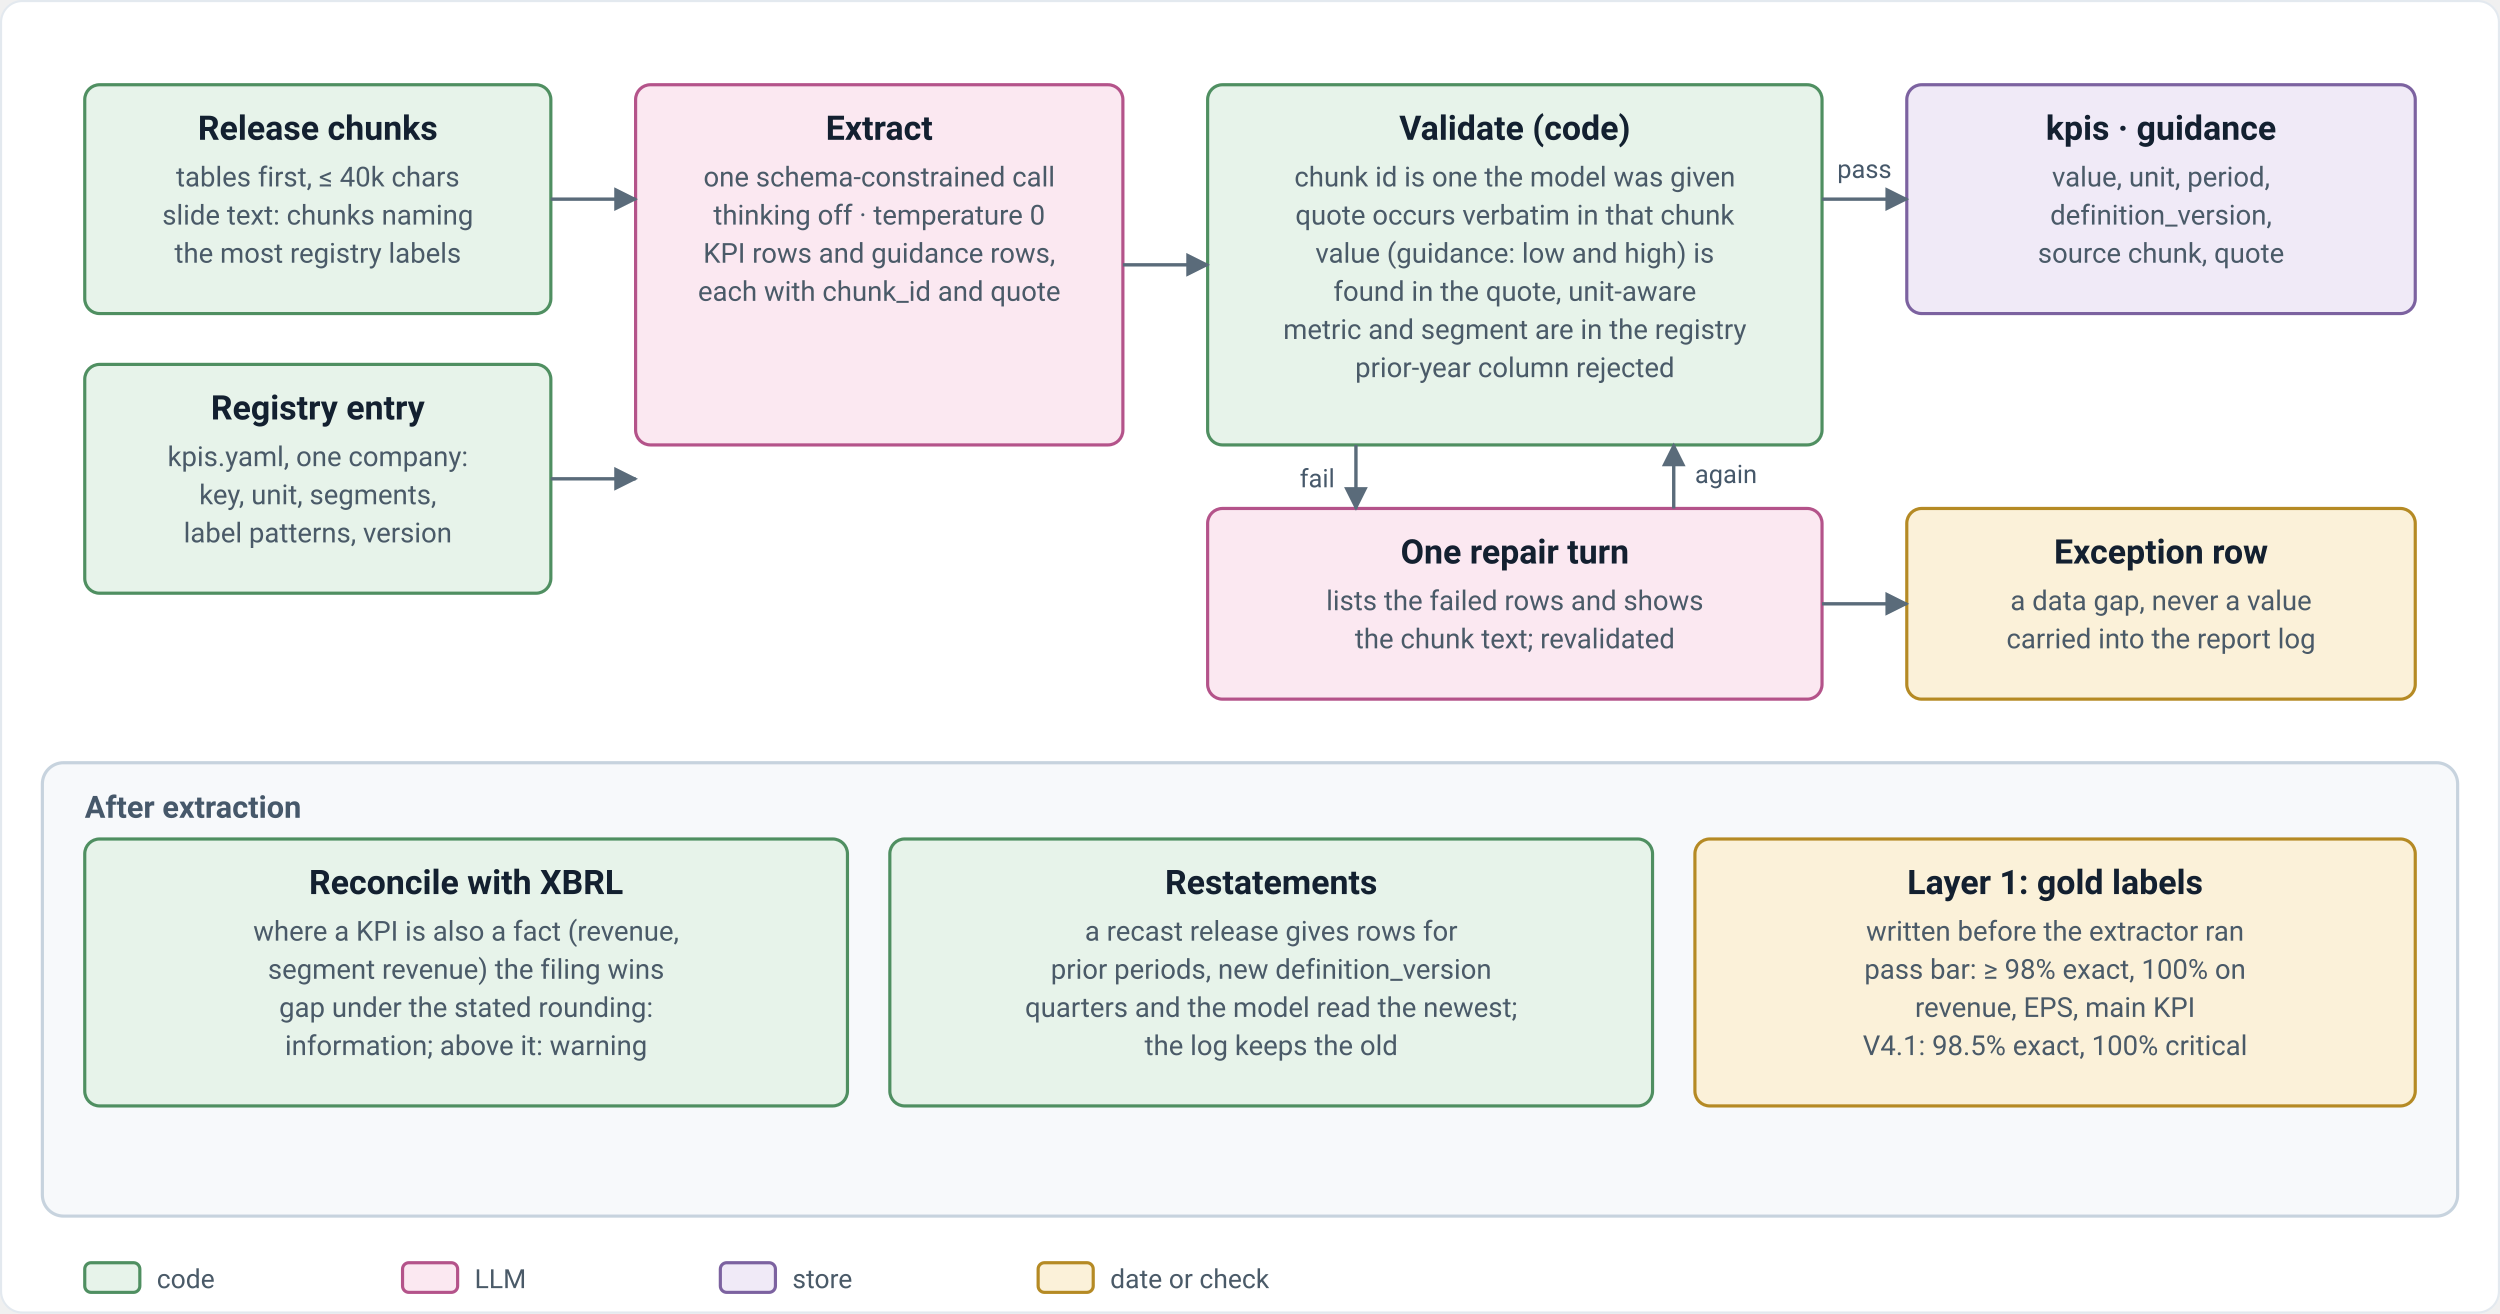
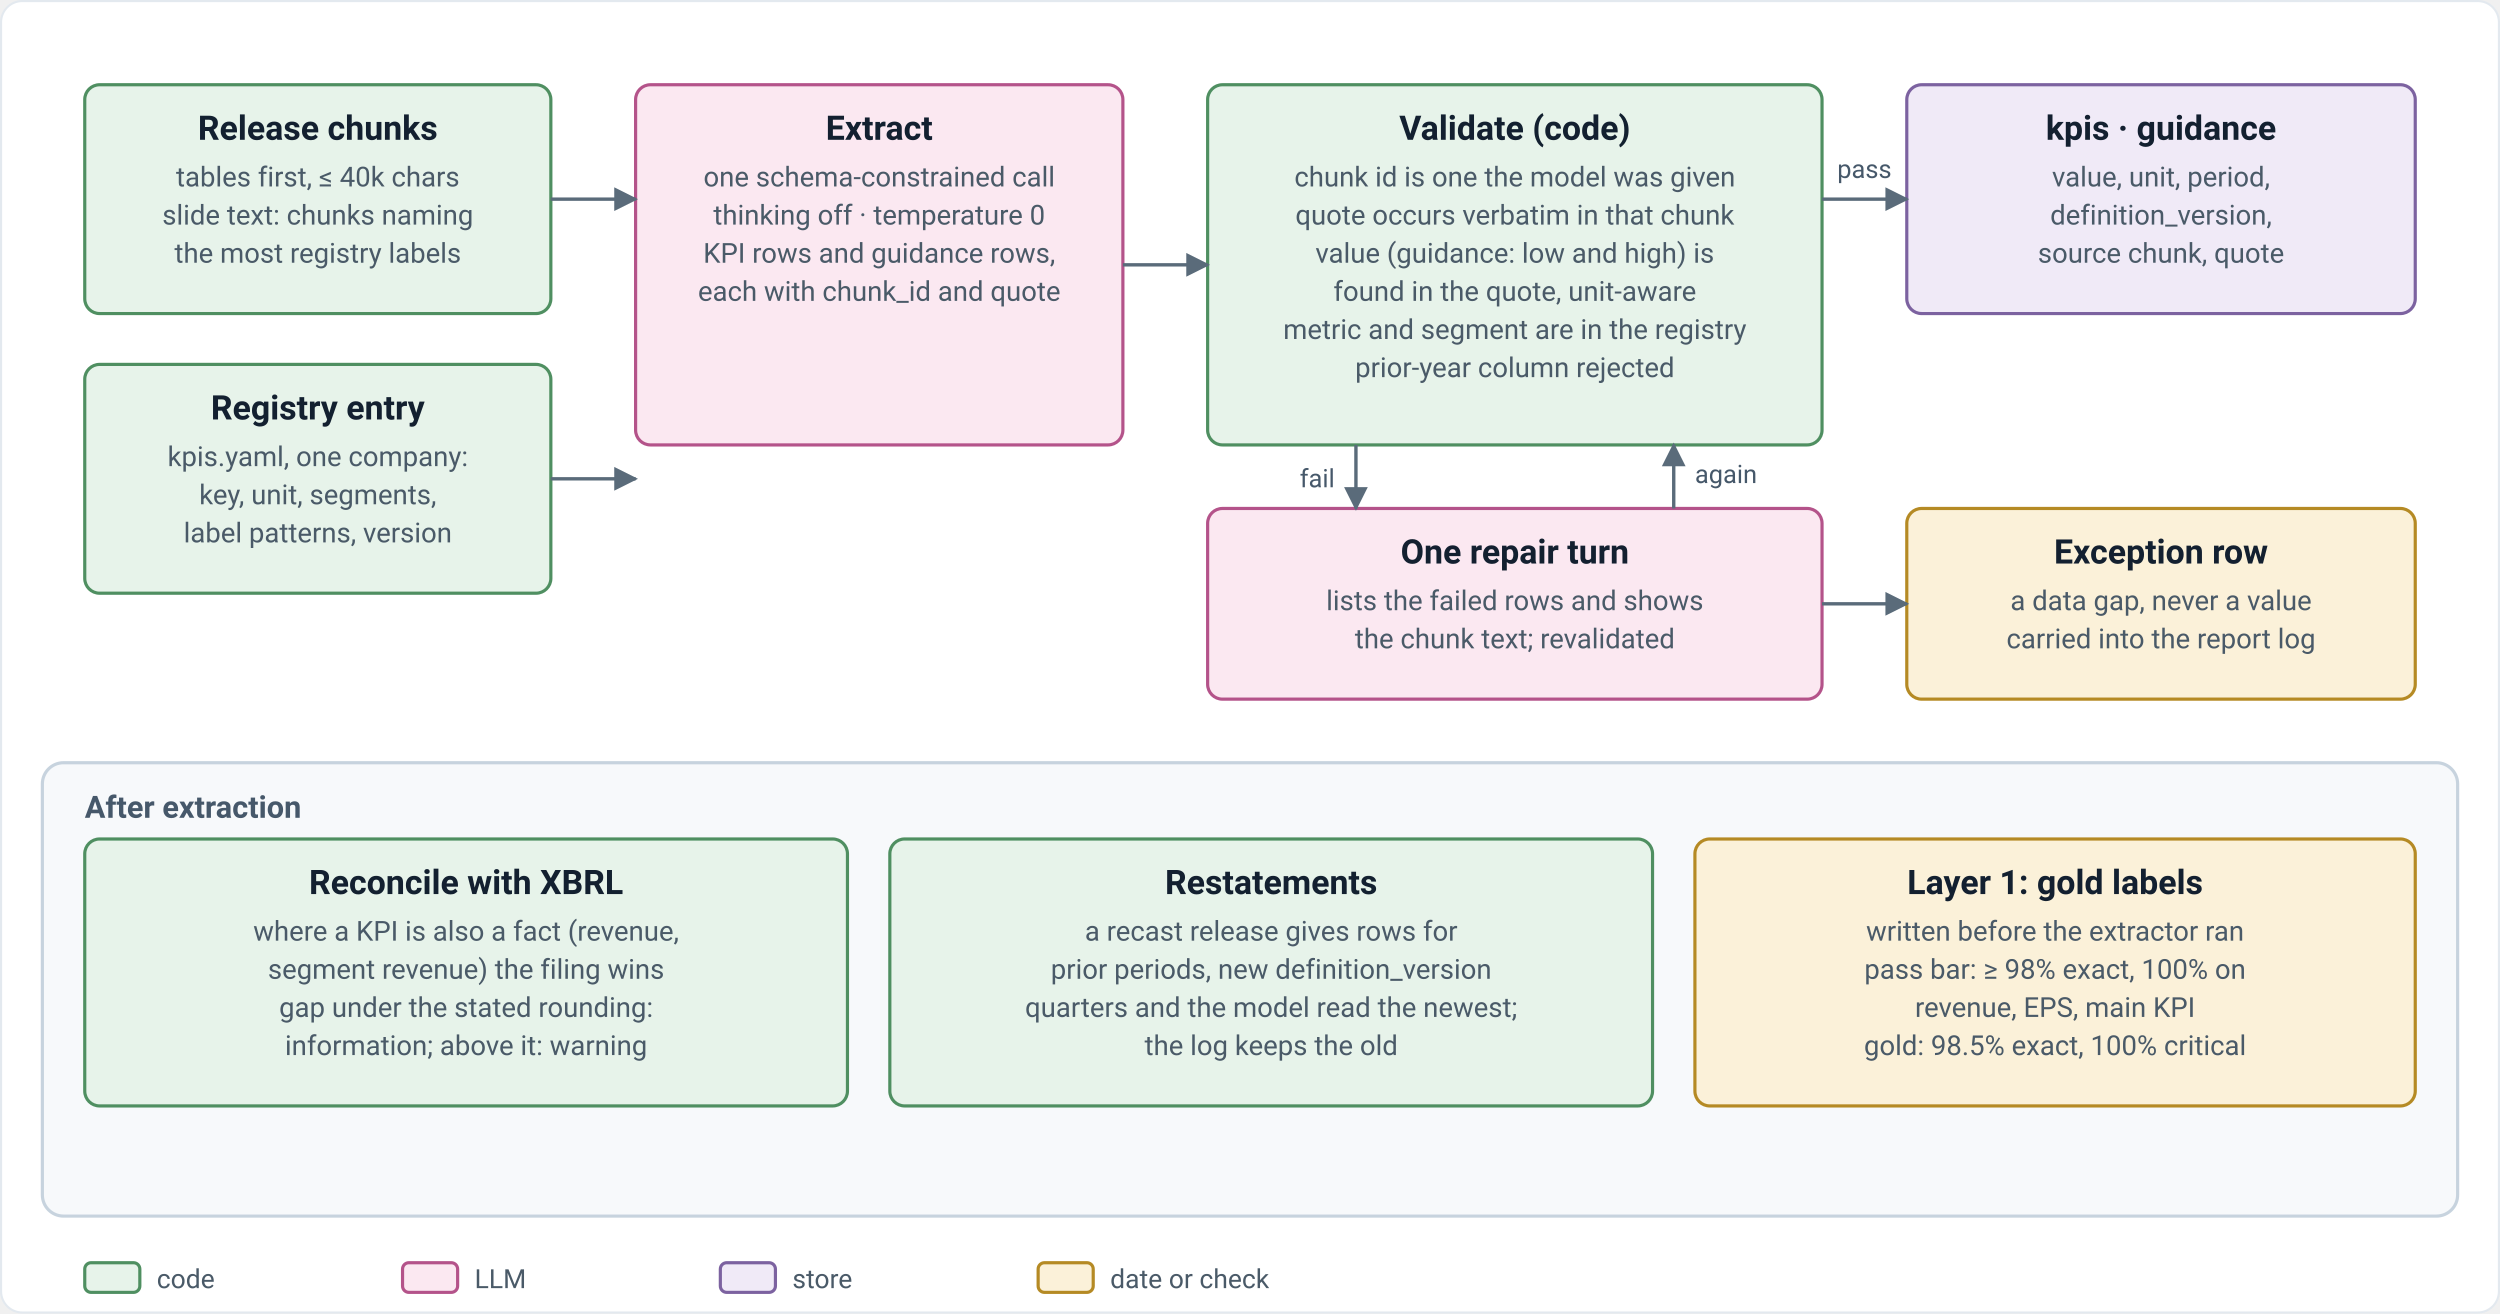
<svg xmlns="http://www.w3.org/2000/svg" width="1180" height="620" viewBox="0 0 1180 620" role="img" aria-labelledby="svgtitle svgdesc" font-family="system-ui, -apple-system, 'Segoe UI', Roboto, 'Helvetica Neue', Arial, sans-serif">
  <style>
-     .plan { stroke-dasharray: 6 4; }
    @media (prefers-color-scheme: dark) {
      .bg    { fill: #0f1419; stroke: #2b3540; }
      .panel { fill: #151c24; stroke: #3a4753; }
      .ext   { fill: #16283c; stroke: #6f9dc8; }
      .work  { fill: #16301f; stroke: #63ab77; }
      .llm   { fill: #3a1a2c; stroke: #d487b0; }
      .sink  { fill: #241b33; stroke: #a186c4; }
      .gate  { fill: #3a2f14; stroke: #d4a84a; }
      .name  { fill: #e6edf3; }
      .sub   { fill: #9fb0c0; }
      .ptitle{ fill: #93a4b4; }
      .edge  { stroke: #8496a6; }
      .elabel{ fill: #93a4b4; }
      #arrow &gt; path { fill: #8496a6; }
    }
  </style>
  <defs>
    <marker id="arrow" viewBox="0 0 10 10" refX="9" refY="5" markerWidth="7" markerHeight="7" orient="auto-start-reverse">
      <path d="M 0 0 L 10 5 L 0 10 z" fill="#5a6b7a" />
    </marker>
  </defs>
  <rect class="bg" x="0.5" y="0.5" width="1179" height="619" rx="10" fill="#ffffff" stroke="#e3e9ef" />
  <rect class="work" x="40" y="40" width="220" height="108" rx="7" fill="#e7f3ea" stroke="#4f8f61" stroke-width="1.5" />
  <text class="name" x="150.0" y="66" text-anchor="middle" font-size="16" font-weight="600" fill="#132030">Release chunks</text>
  <text class="sub" x="150.0" y="88" text-anchor="middle" font-size="13" fill="#4a5a68">tables first, ≤ 40k chars</text>
  <text class="sub" x="150.0" y="106" text-anchor="middle" font-size="13" fill="#4a5a68">slide text: chunks naming</text>
  <text class="sub" x="150.0" y="124" text-anchor="middle" font-size="13" fill="#4a5a68">the most registry labels</text>
  <rect class="work" x="40" y="172" width="220" height="108" rx="7" fill="#e7f3ea" stroke="#4f8f61" stroke-width="1.5" />
  <text class="name" x="150.0" y="198" text-anchor="middle" font-size="16" font-weight="600" fill="#132030">Registry entry</text>
  <text class="sub" x="150.0" y="220" text-anchor="middle" font-size="13" fill="#4a5a68">kpis.yaml, one company:</text>
  <text class="sub" x="150.0" y="238" text-anchor="middle" font-size="13" fill="#4a5a68">key, unit, segments,</text>
  <text class="sub" x="150.0" y="256" text-anchor="middle" font-size="13" fill="#4a5a68">label patterns, version</text>
  <rect class="llm" x="300" y="40" width="230" height="170" rx="7" fill="#fbe8f1" stroke="#b4538a" stroke-width="1.5" />
  <text class="name" x="415.0" y="66" text-anchor="middle" font-size="16" font-weight="600" fill="#132030">Extract</text>
  <text class="sub" x="415.0" y="88" text-anchor="middle" font-size="13" fill="#4a5a68">one schema-constrained call</text>
  <text class="sub" x="415.0" y="106" text-anchor="middle" font-size="13" fill="#4a5a68">thinking off · temperature 0</text>
  <text class="sub" x="415.0" y="124" text-anchor="middle" font-size="13" fill="#4a5a68">KPI rows and guidance rows,</text>
  <text class="sub" x="415.0" y="142" text-anchor="middle" font-size="13" fill="#4a5a68">each with chunk_id and quote</text>
  <path class="edge" d="M 260 94 L 300 94" fill="none" stroke="#5a6b7a" stroke-width="1.6" marker-end="url(#arrow)" />
  <path class="edge" d="M 260 226 L 300 226" fill="none" stroke="#5a6b7a" stroke-width="1.6" marker-end="url(#arrow)" />
  <rect class="work" x="570" y="40" width="290" height="170" rx="7" fill="#e7f3ea" stroke="#4f8f61" stroke-width="1.5" />
  <text class="name" x="715.0" y="66" text-anchor="middle" font-size="16" font-weight="600" fill="#132030">Validate (code)</text>
  <text class="sub" x="715.0" y="88" text-anchor="middle" font-size="13" fill="#4a5a68">chunk id is one the model was given</text>
  <text class="sub" x="715.0" y="106" text-anchor="middle" font-size="13" fill="#4a5a68">quote occurs verbatim in that chunk</text>
  <text class="sub" x="715.0" y="124" text-anchor="middle" font-size="13" fill="#4a5a68">value (guidance: low and high) is</text>
  <text class="sub" x="715.0" y="142" text-anchor="middle" font-size="13" fill="#4a5a68">found in the quote, unit-aware</text>
  <text class="sub" x="715.0" y="160" text-anchor="middle" font-size="13" fill="#4a5a68">metric and segment are in the registry</text>
  <text class="sub" x="715.0" y="178" text-anchor="middle" font-size="13" fill="#4a5a68">prior-year column rejected</text>
  <path class="edge" d="M 530 125 L 570 125" fill="none" stroke="#5a6b7a" stroke-width="1.6" marker-end="url(#arrow)" />
  <rect class="sink" x="900" y="40" width="240" height="108" rx="7" fill="#f0eaf7" stroke="#7c62a0" stroke-width="1.5" />
  <text class="name" x="1020.0" y="66" text-anchor="middle" font-size="16" font-weight="600" fill="#132030">kpis · guidance</text>
  <text class="sub" x="1020.0" y="88" text-anchor="middle" font-size="13" fill="#4a5a68">value, unit, period,</text>
  <text class="sub" x="1020.0" y="106" text-anchor="middle" font-size="13" fill="#4a5a68">definition_version,</text>
  <text class="sub" x="1020.0" y="124" text-anchor="middle" font-size="13" fill="#4a5a68">source chunk, quote</text>
  <path class="edge" d="M 860 94 L 900 94" fill="none" stroke="#5a6b7a" stroke-width="1.6" marker-end="url(#arrow)" />
  <text class="elabel" x="880" y="84" text-anchor="middle" font-size="12" fill="#46586a">pass</text>
  <rect class="llm" x="570" y="240" width="290" height="90" rx="7" fill="#fbe8f1" stroke="#b4538a" stroke-width="1.5" />
  <text class="name" x="715.0" y="266" text-anchor="middle" font-size="16" font-weight="600" fill="#132030">One repair turn</text>
  <text class="sub" x="715.0" y="288" text-anchor="middle" font-size="13" fill="#4a5a68">lists the failed rows and shows</text>
  <text class="sub" x="715.0" y="306" text-anchor="middle" font-size="13" fill="#4a5a68">the chunk text; revalidated</text>
  <path class="edge" d="M 640 210 L 640 240" fill="none" stroke="#5a6b7a" stroke-width="1.6" marker-end="url(#arrow)" />
  <path class="edge" d="M 790 240 L 790 210" fill="none" stroke="#5a6b7a" stroke-width="1.6" marker-end="url(#arrow)" />
  <text class="elabel" x="630" y="230" text-anchor="end" font-size="12" fill="#46586a">fail</text>
  <text class="elabel" x="800" y="228" text-anchor="start" font-size="12" fill="#46586a">again</text>
  <rect class="gate" x="900" y="240" width="240" height="90" rx="7" fill="#fbf1d9" stroke="#b58a24" stroke-width="1.5" />
  <text class="name" x="1020.0" y="266" text-anchor="middle" font-size="16" font-weight="600" fill="#132030">Exception row</text>
  <text class="sub" x="1020.0" y="288" text-anchor="middle" font-size="13" fill="#4a5a68">a data gap, never a value</text>
  <text class="sub" x="1020.0" y="306" text-anchor="middle" font-size="13" fill="#4a5a68">carried into the report log</text>
  <path class="edge" d="M 860 285 L 900 285" fill="none" stroke="#5a6b7a" stroke-width="1.6" marker-end="url(#arrow)" />
  <rect class="panel" x="20" y="360" width="1140" height="214" rx="10" fill="#f7f9fb" stroke="#c7d3de" stroke-width="1.5" />
  <text class="ptitle" x="40" y="386" font-size="14.5" font-weight="600" fill="#46586a">After extraction</text>
  <rect class="work" x="40" y="396" width="360" height="126" rx="7" fill="#e7f3ea" stroke="#4f8f61" stroke-width="1.5" />
  <text class="name" x="220.0" y="422" text-anchor="middle" font-size="16" font-weight="600" fill="#132030">Reconcile with XBRL</text>
  <text class="sub" x="220.0" y="444" text-anchor="middle" font-size="13" fill="#4a5a68">where a KPI is also a fact (revenue,</text>
  <text class="sub" x="220.0" y="462" text-anchor="middle" font-size="13" fill="#4a5a68">segment revenue) the filing wins</text>
  <text class="sub" x="220.0" y="480" text-anchor="middle" font-size="13" fill="#4a5a68">gap under the stated rounding:</text>
  <text class="sub" x="220.0" y="498" text-anchor="middle" font-size="13" fill="#4a5a68">information; above it: warning</text>
  <rect class="work" x="420" y="396" width="360" height="126" rx="7" fill="#e7f3ea" stroke="#4f8f61" stroke-width="1.5" />
  <text class="name" x="600.0" y="422" text-anchor="middle" font-size="16" font-weight="600" fill="#132030">Restatements</text>
  <text class="sub" x="600.0" y="444" text-anchor="middle" font-size="13" fill="#4a5a68">a recast release gives rows for</text>
  <text class="sub" x="600.0" y="462" text-anchor="middle" font-size="13" fill="#4a5a68">prior periods, new definition_version</text>
  <text class="sub" x="600.0" y="480" text-anchor="middle" font-size="13" fill="#4a5a68">quarters and the model read the newest;</text>
  <text class="sub" x="600.0" y="498" text-anchor="middle" font-size="13" fill="#4a5a68">the log keeps the old</text>
  <rect class="gate" x="800" y="396" width="340" height="126" rx="7" fill="#fbf1d9" stroke="#b58a24" stroke-width="1.5" />
  <text class="name" x="970.0" y="422" text-anchor="middle" font-size="16" font-weight="600" fill="#132030">Layer 1: gold labels</text>
  <text class="sub" x="970.0" y="444" text-anchor="middle" font-size="13" fill="#4a5a68">written before the extractor ran</text>
  <text class="sub" x="970.0" y="462" text-anchor="middle" font-size="13" fill="#4a5a68">pass bar: ≥ 98% exact, 100% on</text>
  <text class="sub" x="970.0" y="480" text-anchor="middle" font-size="13" fill="#4a5a68">revenue, EPS, main KPI</text>
-   <text class="sub" x="970.0" y="498" text-anchor="middle" font-size="13" fill="#4a5a68">V4.1: 98.5% exact, 100% critical</text>
+   <text class="sub" x="970.0" y="498" text-anchor="middle" font-size="13" fill="#4a5a68">gold: 98.5% exact, 100% critical</text>
  <rect class="work" x="40" y="596" width="26" height="14" rx="3" fill="#e7f3ea" stroke="#4f8f61" stroke-width="1.5" />
  <text class="sub" x="74" y="608" font-size="12.5" fill="#4a5a68">code</text>
  <rect class="llm" x="190" y="596" width="26" height="14" rx="3" fill="#fbe8f1" stroke="#b4538a" stroke-width="1.5" />
  <text class="sub" x="224" y="608" font-size="12.5" fill="#4a5a68">LLM</text>
  <rect class="sink" x="340" y="596" width="26" height="14" rx="3" fill="#f0eaf7" stroke="#7c62a0" stroke-width="1.5" />
  <text class="sub" x="374" y="608" font-size="12.5" fill="#4a5a68">store</text>
  <rect class="gate" x="490" y="596" width="26" height="14" rx="3" fill="#fbf1d9" stroke="#b58a24" stroke-width="1.5" />
  <text class="sub" x="524" y="608" font-size="12.5" fill="#4a5a68">date or check</text>
</svg>
